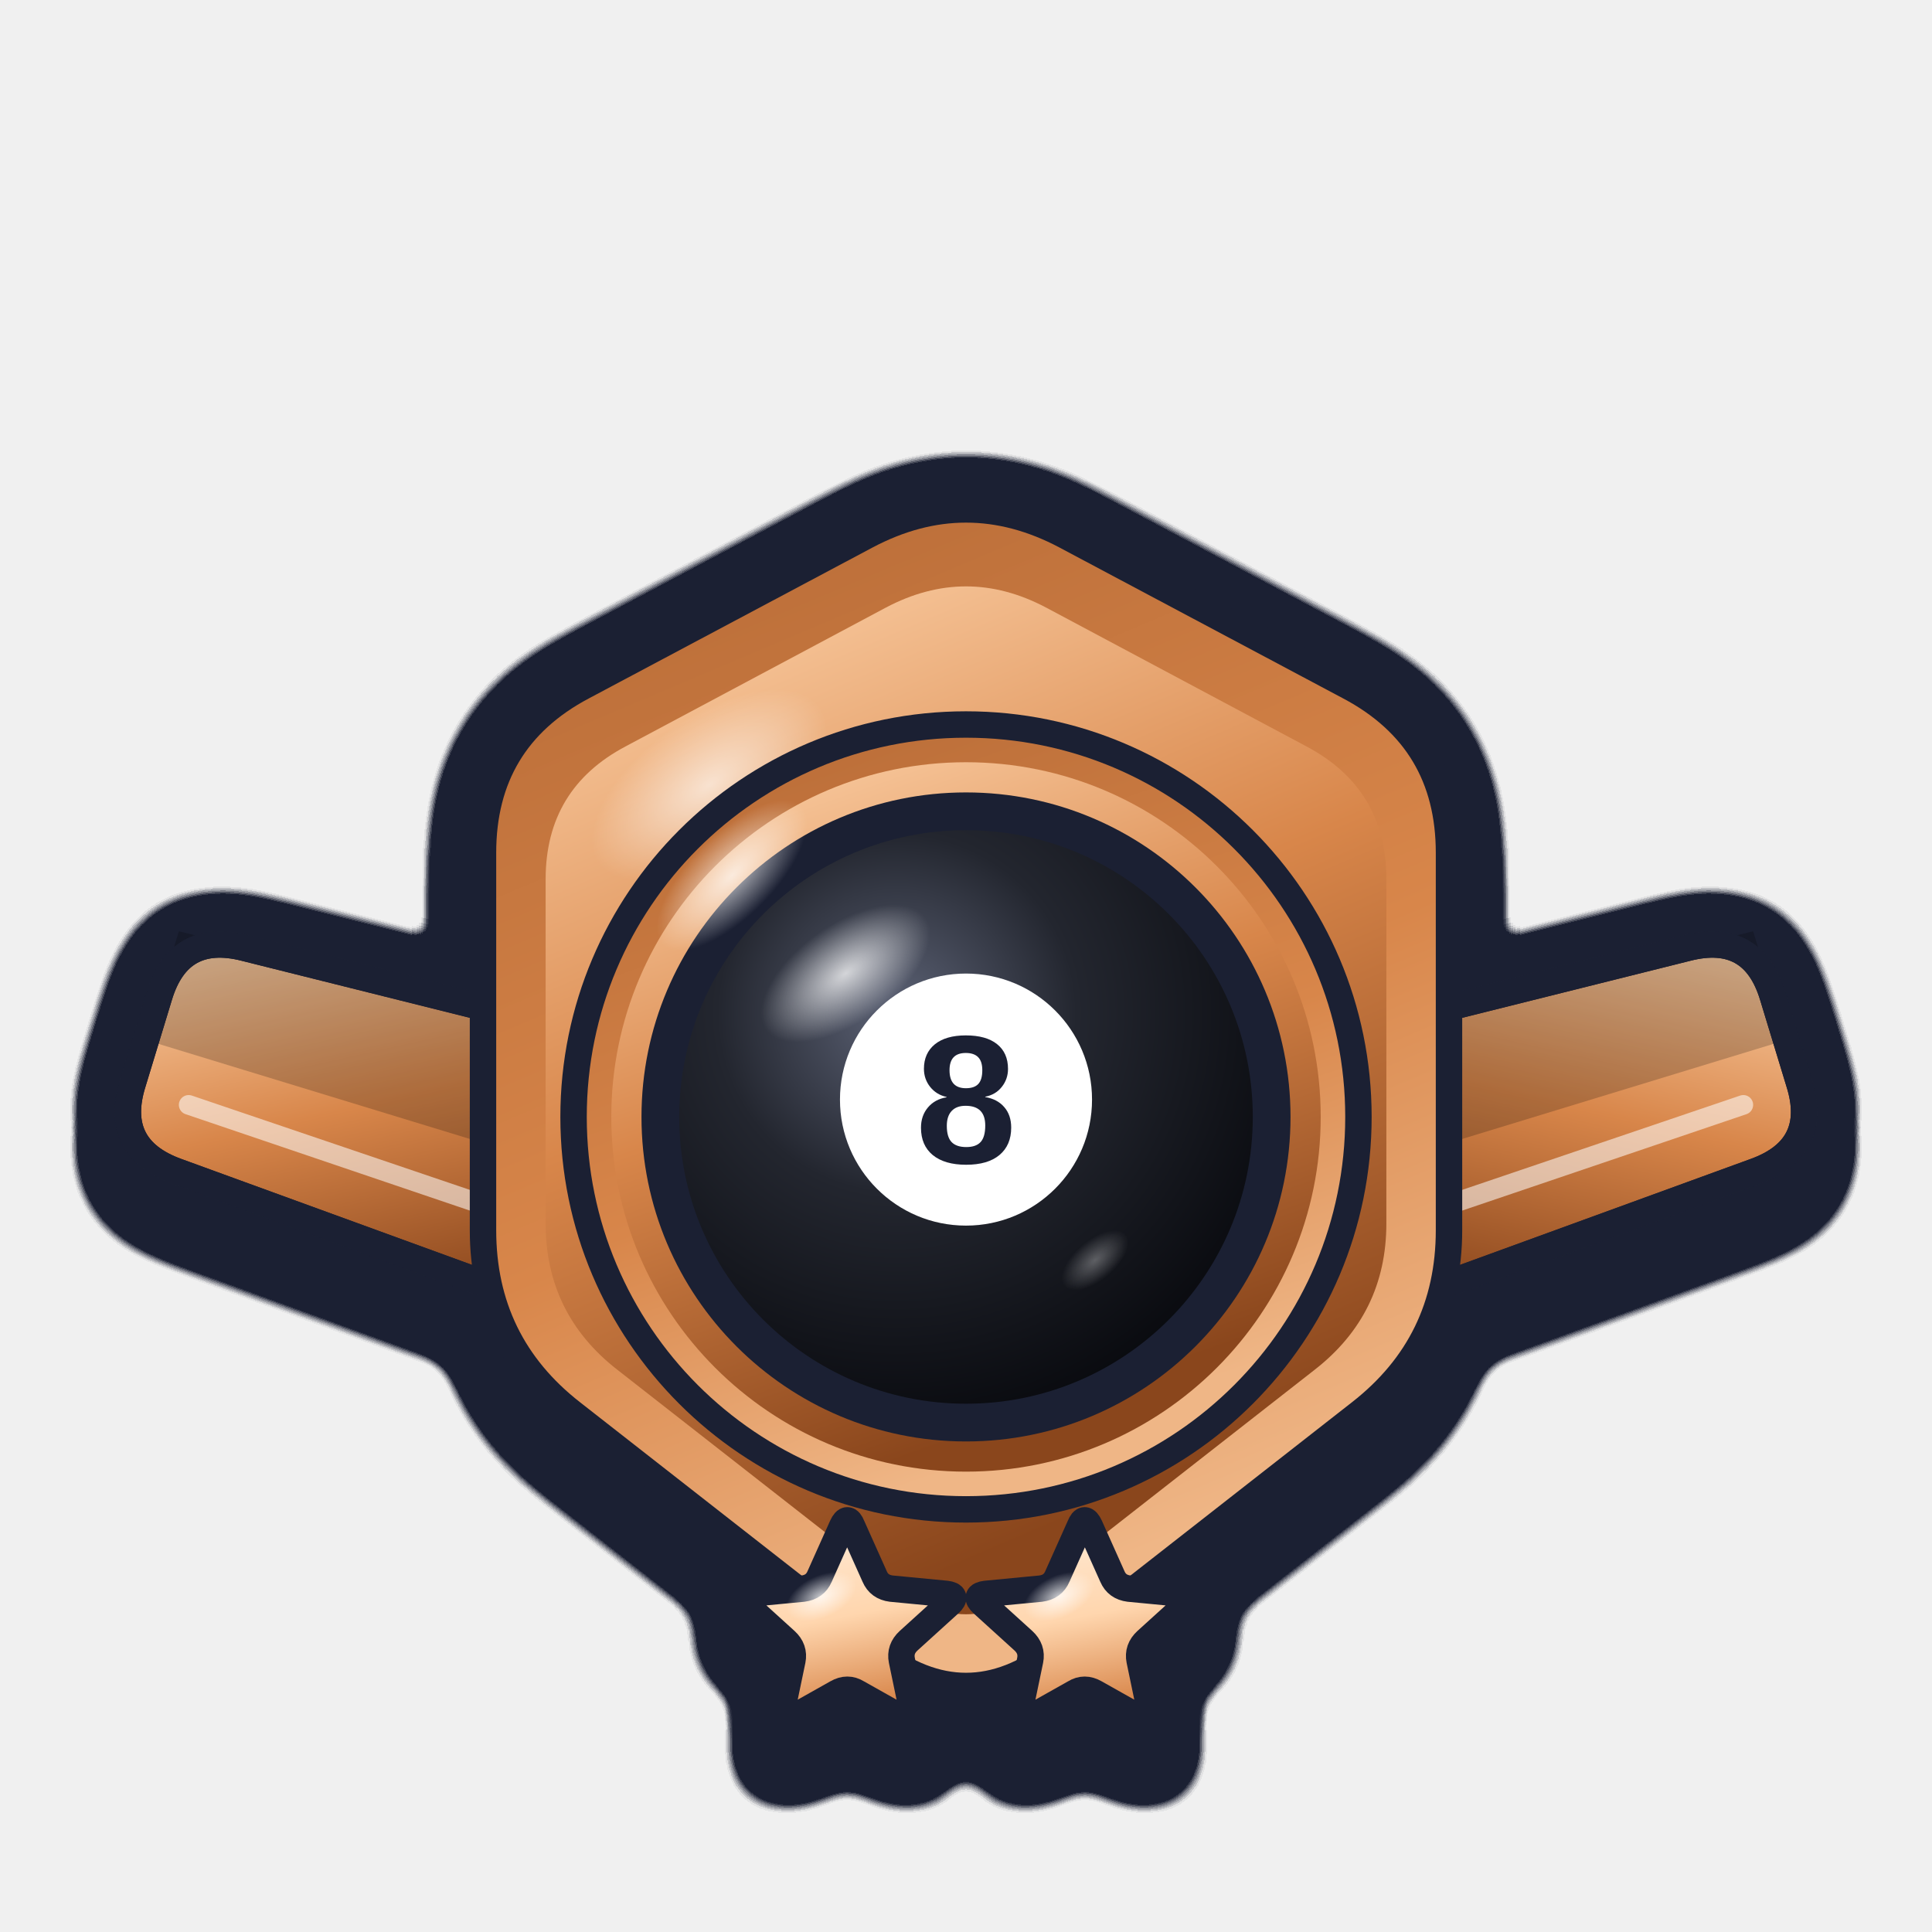
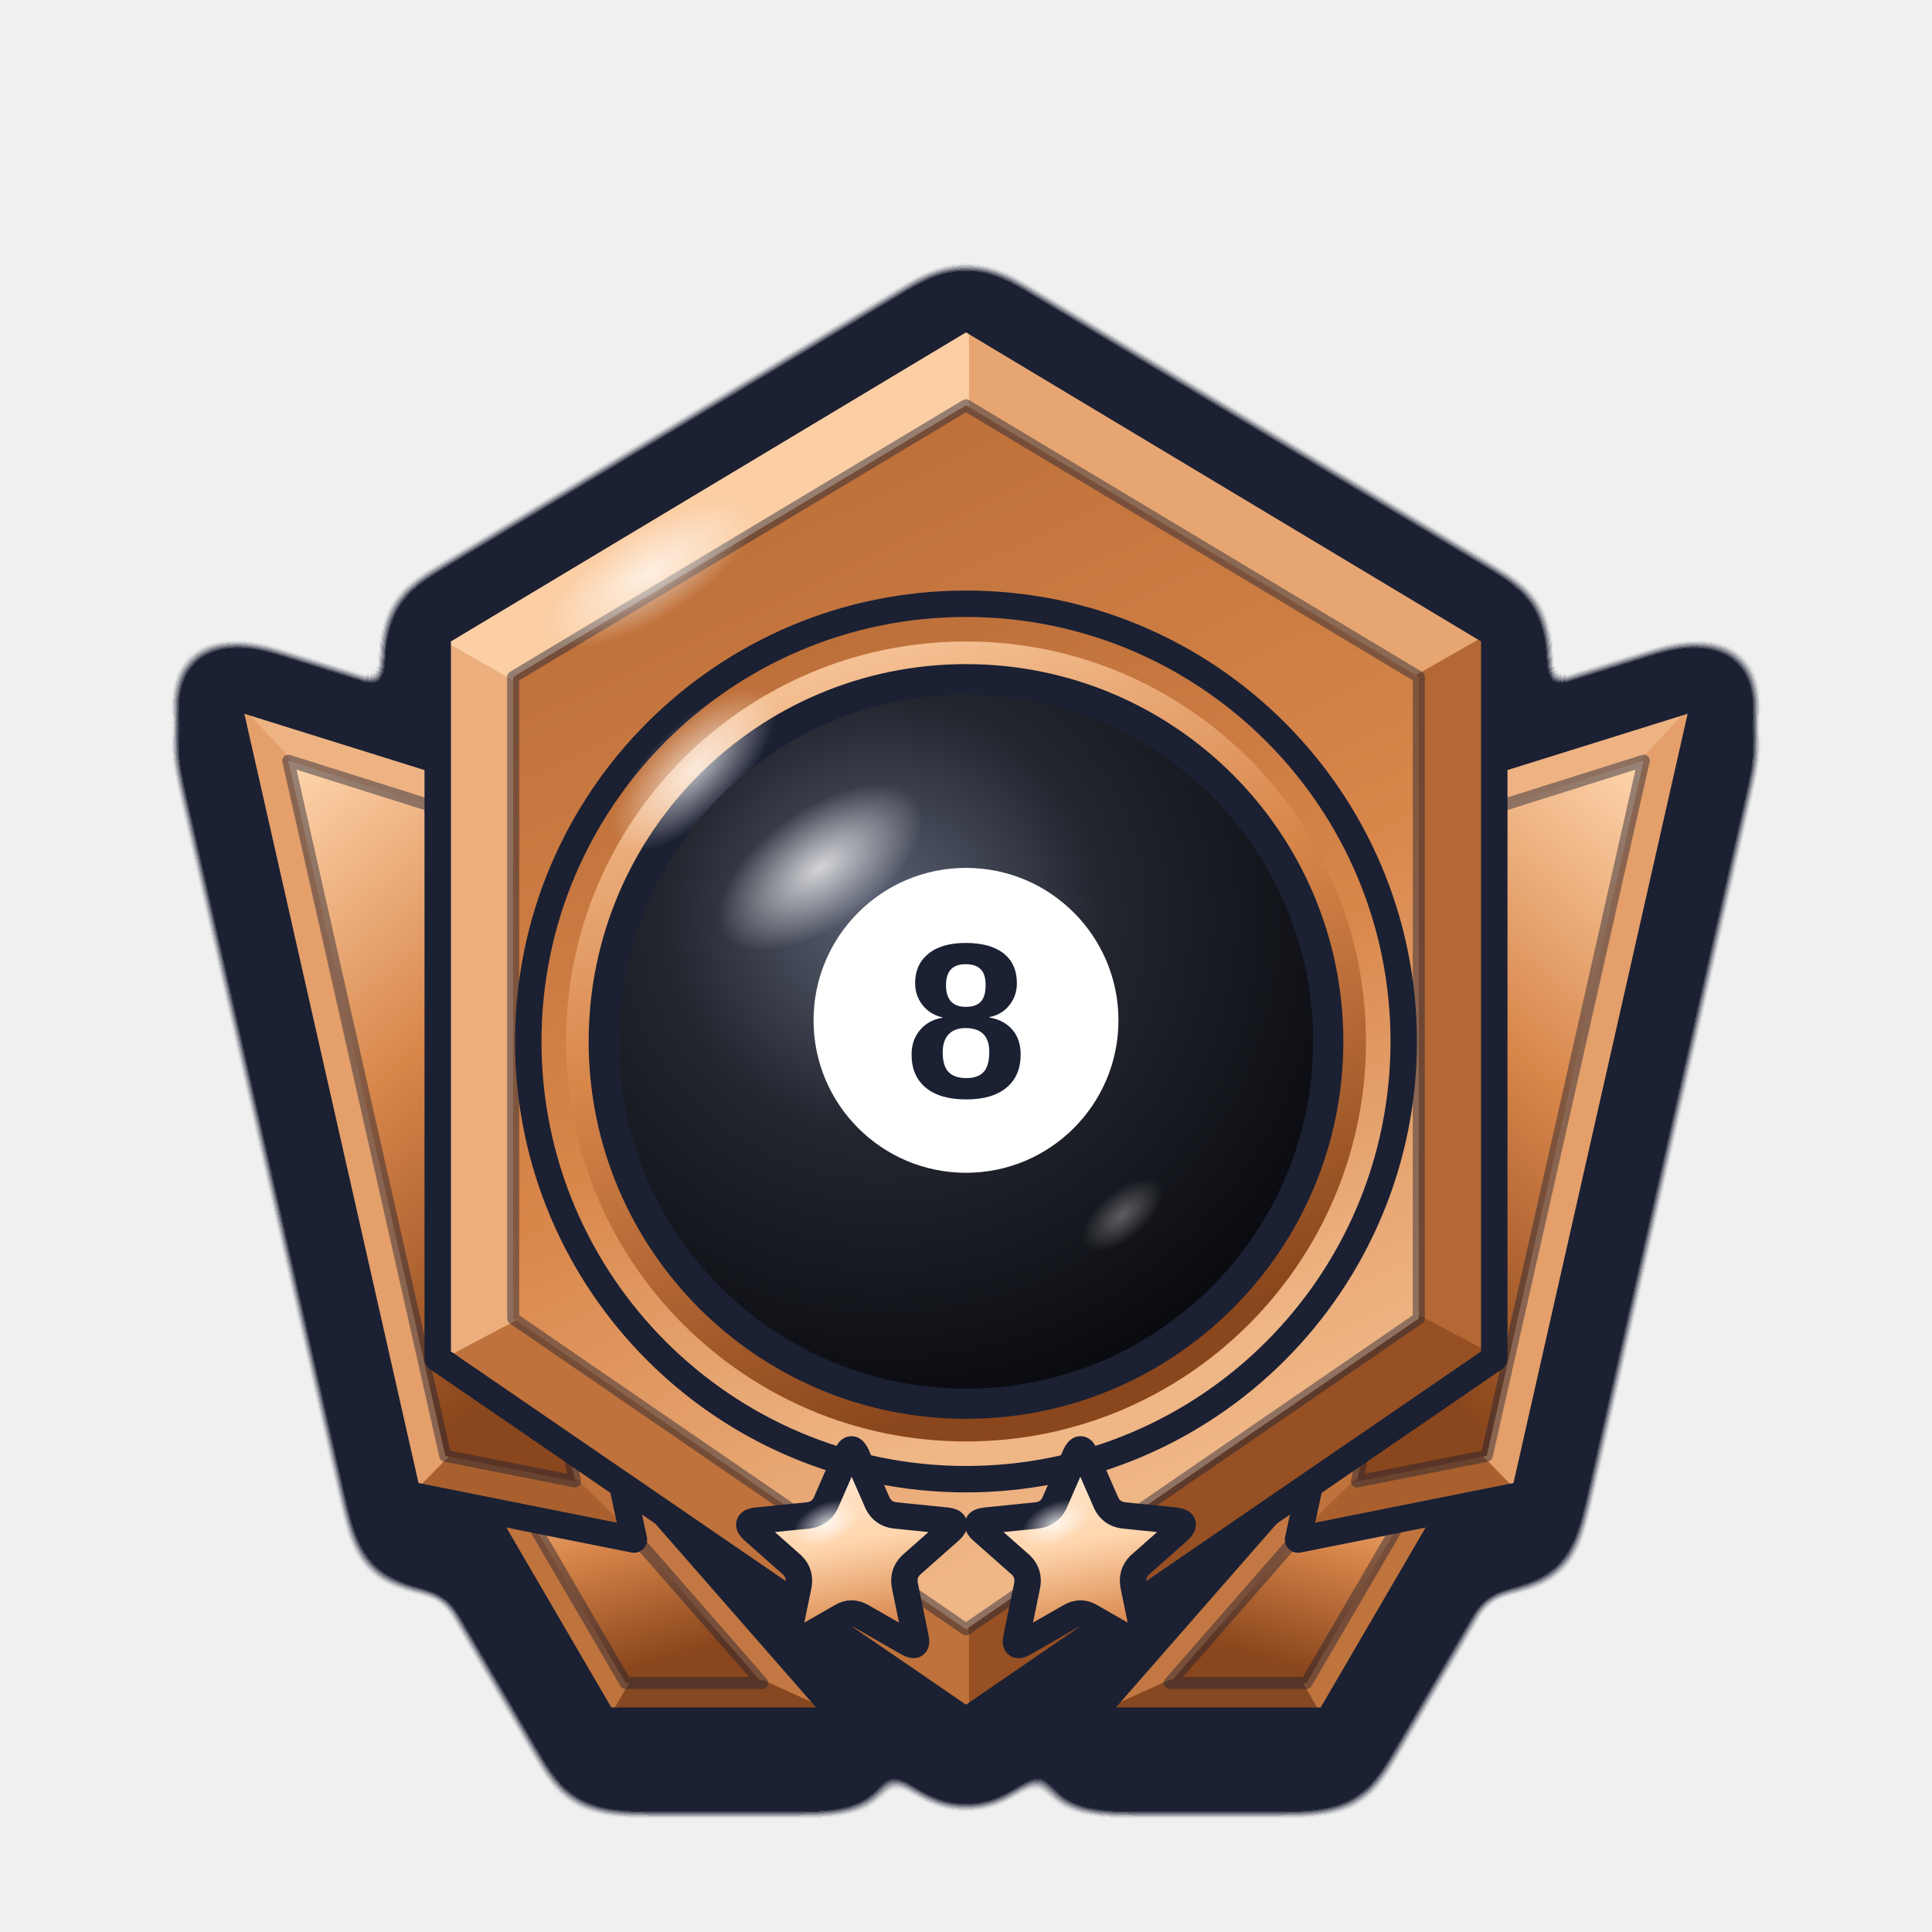
<svg xmlns="http://www.w3.org/2000/svg" width="512" height="512" viewBox="0 0 256 256">
  <defs>
    <linearGradient id="blue" x1="0" y1="0" x2="0.35" y2="1">
      <stop offset="0" stop-color="#9ED3FF" />
      <stop offset="0.45" stop-color="#3B9BFF" />
      <stop offset="1" stop-color="#1F6BD0" />
    </linearGradient>
    <linearGradient id="green" x1="0" y1="0" x2="0.35" y2="1">
      <stop offset="0" stop-color="#A8F5BE" />
      <stop offset="0.45" stop-color="#3DD66B" />
      <stop offset="1" stop-color="#1E9E47" />
    </linearGradient>
    <linearGradient id="red" x1="0" y1="0" x2="0.35" y2="1">
      <stop offset="0" stop-color="#FFA3A3" />
      <stop offset="0.45" stop-color="#FF4D4D" />
      <stop offset="1" stop-color="#C9283A" />
    </linearGradient>
    <linearGradient id="gold" x1="0" y1="0" x2="0.35" y2="1">
      <stop offset="0" stop-color="#FFF1A0" />
      <stop offset="0.45" stop-color="#FFC928" />
      <stop offset="1" stop-color="#DB8E00" />
    </linearGradient>
    <linearGradient id="wood" x1="0" y1="0" x2="0.35" y2="1">
      <stop offset="0" stop-color="#FFD9A0" />
      <stop offset="0.45" stop-color="#E7A35C" />
      <stop offset="1" stop-color="#A8622A" />
    </linearGradient>
    <linearGradient id="darkwood" x1="0" y1="0" x2="0.35" y2="1">
      <stop offset="0" stop-color="#C07A45" />
      <stop offset="0.45" stop-color="#8A4B22" />
      <stop offset="1" stop-color="#5E3014" />
    </linearGradient>
    <linearGradient id="white" x1="0" y1="0" x2="0.35" y2="1">
      <stop offset="0" stop-color="#FFFFFF" />
      <stop offset="0.45" stop-color="#F4F8FF" />
      <stop offset="1" stop-color="#C9D6EA" />
    </linearGradient>
    <linearGradient id="grey" x1="0" y1="0" x2="0.35" y2="1">
      <stop offset="0" stop-color="#E4E9F2" />
      <stop offset="0.45" stop-color="#AEB8C8" />
      <stop offset="1" stop-color="#7B869A" />
    </linearGradient>
    <linearGradient id="steel" x1="0" y1="0" x2="0.35" y2="1">
      <stop offset="0" stop-color="#D8E6F7" />
      <stop offset="0.45" stop-color="#9FB2CC" />
      <stop offset="1" stop-color="#6A7D98" />
    </linearGradient>
    <linearGradient id="cloth" x1="0" y1="0" x2="0.35" y2="1">
      <stop offset="0" stop-color="#6FE08E" />
      <stop offset="0.45" stop-color="#2FA24F" />
      <stop offset="1" stop-color="#1C7A37" />
    </linearGradient>
    <linearGradient id="sad" x1="0" y1="0" x2="0.35" y2="1">
      <stop offset="0" stop-color="#C4D4EE" />
      <stop offset="0.45" stop-color="#8EA3C7" />
      <stop offset="1" stop-color="#5E7299" />
    </linearGradient>
    <linearGradient id="purple" x1="0" y1="0" x2="0.35" y2="1">
      <stop offset="0" stop-color="#D7B8FF" />
      <stop offset="0.45" stop-color="#A259FF" />
      <stop offset="1" stop-color="#6E2FD0" />
    </linearGradient>
    <radialGradient id="shine" cx="0.5" cy="0.5" r="0.5">
      <stop offset="0" stop-color="#FFFFFF" stop-opacity="0.9" />
      <stop offset="1" stop-color="#FFFFFF" stop-opacity="0" />
    </radialGradient>
    <filter id="ink" x="-30%" y="-30%" width="160%" height="160%" color-interpolation-filters="sRGB">
      <feGaussianBlur in="SourceAlpha" stdDeviation="6.92" result="blur" />
      <feComponentTransfer in="blur" result="grown">
        <feFuncA type="linear" slope="7" intercept="-0.35" />
      </feComponentTransfer>
      <feOffset in="grown" dy="6" result="lip" />
      <feMerge result="both">
        <feMergeNode in="lip" />
        <feMergeNode in="grown" />
      </feMerge>
      <feFlood flood-color="#1B2033" />
      <feComposite in2="both" operator="in" result="outline" />
      <feMerge>
        <feMergeNode in="outline" />
        <feMergeNode in="SourceGraphic" />
      </feMerge>
    </filter>
  </defs>
  <defs>
    <filter id="badgeInk" x="-20%" y="-20%" width="140%" height="140%" color-interpolation-filters="sRGB">
      <feGaussianBlur in="SourceAlpha" stdDeviation="3.2" result="blur" />
      <feComponentTransfer in="blur" result="grown">
        <feFuncA type="linear" slope="40" intercept="-0.716" />
      </feComponentTransfer>
      <feOffset in="grown" dy="5" result="lip" />
      <feMerge result="both">
        <feMergeNode in="lip" />
        <feMergeNode in="grown" />
      </feMerge>
      <feFlood flood-color="#1B2033" />
      <feComposite in2="both" operator="in" result="outline" />
      <feMerge>
        <feMergeNode in="outline" />
        <feMergeNode in="SourceGraphic" />
      </feMerge>
    </filter>
  </defs>
  <defs>
    <linearGradient id="m" x1="0" y1="0" x2="0.35" y2="1">
      <stop offset="0" stop-color="#FFD6AE" />
      <stop offset="0.5" stop-color="#D8864A" />
      <stop offset="1" stop-color="#8A461C" />
    </linearGradient>
    <linearGradient id="r" x1="0" y1="0" x2="0.35" y2="1">
      <stop offset="0" stop-color="#B56935" />
      <stop offset="0.6" stop-color="#D8864A" />
      <stop offset="1" stop-color="#EFB686" />
    </linearGradient>
    <linearGradient id="w" x1="0" y1="0" x2="0.35" y2="1">
      <stop offset="0" stop-color="#F1BA8B" />
      <stop offset="0.55" stop-color="#D8864A" />
      <stop offset="1" stop-color="#8A461C" />
    </linearGradient>
    <linearGradient id="p" x1="0" y1="0" x2="0.2" y2="1">
      <stop offset="0" stop-color="#FFEDDB" />
      <stop offset="0.55" stop-color="#FFD6AE" />
      <stop offset="1" stop-color="#D8864A" />
    </linearGradient>
    <linearGradient id="c" x1="0" y1="0" x2="0.3" y2="1">
      <stop offset="0" stop-color="#FFE6CE" />
      <stop offset="0.55" stop-color="#EAAA77" />
      <stop offset="1" stop-color="#D8864A" />
    </linearGradient>
    <linearGradient id="g" x1="0" y1="0" x2="0.35" y2="1">
      <stop offset="0" stop-color="#FFF3A6" />
      <stop offset="0.5" stop-color="#FFC928" />
      <stop offset="1" stop-color="#C97F00" />
    </linearGradient>
    <linearGradient id="gr" x1="0" y1="0" x2="0.35" y2="1">
      <stop offset="0" stop-color="#E7A816" />
      <stop offset="0.6" stop-color="#FFC928" />
      <stop offset="1" stop-color="#FFE274" />
    </linearGradient>
    <radialGradient id="ball" cx="0.38" cy="0.32" r="0.78">
      <stop offset="0" stop-color="#5C6275" />
      <stop offset="0.4" stop-color="#23262F" />
      <stop offset="1" stop-color="#06070B" />
    </radialGradient>
  </defs>
  <g filter="url(#badgeInk)">
-     <path d="M89.1 169.6 Q86.4 178.2 78.0 175.1 L23.4 155.2 Q14.9 152.1 17.6 143.5 L21.1 132.0 Q23.7 123.4 32.4 125.6 L88.8 139.7 Q97.6 141.8 94.9 150.4 Z" fill="url(#m)" stroke="#1B2033" stroke-width="3.5" stroke-linejoin="round" />
-     <path d="M92.0 160.0 L97.6 141.8 L23.7 123.4 L19.3 137.8 Z" fill="#000000" opacity="0.2" />
-     <path d="M81.9 165.7 L25.0 146.4" fill="none" stroke="#FFFFFF" stroke-width="2.6" stroke-linecap="round" stroke-linejoin="round" opacity="0.55" />
-     <path d="M89.1 169.6 Q86.4 178.2 78.0 175.1 L23.4 155.2 Q14.9 152.1 17.6 143.5 L21.1 132.0 Q23.7 123.4 32.4 125.6 L88.8 139.7 Q97.6 141.8 94.9 150.4 Z" fill="none" stroke="#1B2033" stroke-width="3.5" stroke-linejoin="round" />
+     <path d="M52.0 180.0 L84.0 196.0 L80.9 200.0 L64.8 192.0 Z" fill="#D28C57" stroke="#D28C57" stroke-width="0.8" />
+     <path d="M84.0 196.0 L112.0 228.0 L101.0 223.0 L80.9 200.0 Z" fill="#C37742" stroke="#C37742" stroke-width="0.8" />
+     <path d="M112.0 228.0 L80.0 228.0 L82.9 223.0 L101.0 223.0 Z" fill="#854821" stroke="#854821" stroke-width="0.8" />
+     <path d="M80.0 228.0 L52.0 180.0 L64.8 192.0 L82.9 223.0 Z" fill="#BF733D" stroke="#BF733D" stroke-width="0.8" />
+     <path d="M64.8 192.0 L80.9 200.0 L101.0 223.0 L82.9 223.0 Z" fill="url(#m)" />
+     <path d="M64.8 192.0 L80.9 200.0 L101.0 223.0 L82.9 223.0 Z" fill="none" stroke="#1B2033" stroke-width="1.6" stroke-opacity="0.45" stroke-linejoin="round" />
+     <path d="M52.0 180.0 L84.0 196.0 L112.0 228.0 L80.0 228.0 Z" fill="none" stroke="#1B2033" stroke-width="3.5" stroke-linejoin="round" />
+     <path d="M30.0 92.0 L62.0 102.0 L56.9 106.7 L38.2 100.8 Z" fill="#EEB383" stroke="#EEB383" stroke-width="0.8" />
+     <path d="M62.0 102.0 L84.0 204.0 L76.2 196.3 L56.9 106.7 Z" fill="#C0723C" stroke="#C0723C" stroke-width="0.8" />
+     <path d="M84.0 204.0 L54.0 198.0 L59.0 192.9 L76.2 196.3 Z" fill="#A9602E" stroke="#A9602E" stroke-width="0.8" />
+     <path d="M54.0 198.0 L30.0 92.0 L38.2 100.8 L59.0 192.9 Z" fill="#E49F6A" stroke="#E49F6A" stroke-width="0.8" />
+     <path d="M38.2 100.8 L56.9 106.7 L76.2 196.3 L59.0 192.9 Z" fill="url(#m)" />
+     <path d="M38.2 100.8 L56.9 106.7 L76.2 196.3 L59.0 192.9 Z" fill="none" stroke="#1B2033" stroke-width="1.6" stroke-opacity="0.45" stroke-linejoin="round" />
+     <path d="M30.0 92.0 L62.0 102.0 L84.0 204.0 L54.0 198.0 Z" fill="none" stroke="#1B2033" stroke-width="3.5" stroke-linejoin="round" />
    <g transform="matrix(-1 0 0 1 256 0)">
-       <path d="M89.1 169.6 Q86.4 178.2 78.0 175.1 L23.4 155.2 Q14.9 152.1 17.6 143.5 L21.1 132.0 Q23.7 123.4 32.4 125.6 L88.8 139.7 Q97.6 141.8 94.9 150.4 Z" fill="url(#m)" stroke="#1B2033" stroke-width="3.5" stroke-linejoin="round" />
-       <path d="M92.0 160.0 L97.6 141.8 L23.7 123.4 L19.3 137.8 Z" fill="#000000" opacity="0.2" />
-       <path d="M81.9 165.7 L25.0 146.4" fill="none" stroke="#FFFFFF" stroke-width="2.6" stroke-linecap="round" stroke-linejoin="round" opacity="0.55" />
-       <path d="M89.1 169.6 Q86.4 178.2 78.0 175.1 L23.4 155.2 Q14.9 152.1 17.6 143.5 L21.1 132.0 Q23.7 123.4 32.4 125.6 L88.8 139.7 Q97.6 141.8 94.9 150.4 Z" fill="none" stroke="#1B2033" stroke-width="3.5" stroke-linejoin="round" />
+       <path d="M52.0 180.0 L84.0 196.0 L80.9 200.0 L64.8 192.0 Z" fill="#D28C57" stroke="#D28C57" stroke-width="0.8" />
+       <path d="M84.0 196.0 L112.0 228.0 L101.0 223.0 L80.9 200.0 Z" fill="#C37742" stroke="#C37742" stroke-width="0.8" />
+       <path d="M112.0 228.0 L80.0 228.0 L82.9 223.0 L101.0 223.0 Z" fill="#854821" stroke="#854821" stroke-width="0.8" />
+       <path d="M80.0 228.0 L52.0 180.0 L64.8 192.0 L82.9 223.0 Z" fill="#BF733D" stroke="#BF733D" stroke-width="0.8" />
+       <path d="M64.8 192.0 L80.9 200.0 L101.0 223.0 L82.9 223.0 Z" fill="url(#m)" />
+       <path d="M64.8 192.0 L80.9 200.0 L101.0 223.0 L82.9 223.0 Z" fill="none" stroke="#1B2033" stroke-width="1.6" stroke-opacity="0.45" stroke-linejoin="round" />
+       <path d="M52.0 180.0 L84.0 196.0 L112.0 228.0 L80.0 228.0 Z" fill="none" stroke="#1B2033" stroke-width="3.5" stroke-linejoin="round" />
+       <path d="M30.0 92.0 L62.0 102.0 L56.9 106.7 L38.2 100.8 Z" fill="#EEB383" stroke="#EEB383" stroke-width="0.8" />
+       <path d="M62.0 102.0 L84.0 204.0 L76.2 196.3 L56.9 106.7 Z" fill="#C0723C" stroke="#C0723C" stroke-width="0.8" />
+       <path d="M84.0 204.0 L54.0 198.0 L59.0 192.9 L76.2 196.3 Z" fill="#A9602E" stroke="#A9602E" stroke-width="0.8" />
+       <path d="M54.0 198.0 L30.0 92.0 L38.2 100.8 L59.0 192.9 Z" fill="#E49F6A" stroke="#E49F6A" stroke-width="0.8" />
+       <path d="M38.2 100.8 L56.9 106.7 L76.2 196.3 L59.0 192.9 Z" fill="url(#m)" />
+       <path d="M38.2 100.8 L56.9 106.7 L76.2 196.3 L59.0 192.9 Z" fill="none" stroke="#1B2033" stroke-width="1.6" stroke-opacity="0.45" stroke-linejoin="round" />
+       <path d="M30.0 92.0 L62.0 102.0 L84.0 204.0 L54.0 198.0 Z" fill="none" stroke="#1B2033" stroke-width="3.5" stroke-linejoin="round" />
    </g>
-     <path d="M114.8 71.0 Q128.0 64.0 141.2 71.0 L178.8 91.0 Q192.0 98.0 192.0 113.0 L192.0 163.0 Q192.0 178.0 180.2 187.2 L139.8 218.8 Q128.0 228.0 116.2 218.8 L75.8 187.2 Q64.0 178.0 64.0 163.0 L64.0 113.0 Q64.0 98.0 77.2 91.0 Z" fill="url(#r)" stroke="#1B2033" stroke-width="3.5" stroke-linejoin="round" />
-     <path d="M117.4 80.5 Q128.0 74.9 138.6 80.5 L173.1 98.9 Q183.7 104.5 183.7 116.5 L183.7 162.1 Q183.7 174.1 174.2 181.5 L137.5 210.2 Q128.0 217.6 118.5 210.2 L81.8 181.5 Q72.3 174.1 72.3 162.1 L72.3 116.5 Q72.3 104.5 82.9 98.9 Z" fill="url(#m)" />
-     <ellipse cx="94" cy="104" rx="18" ry="9" fill="url(#shine)" opacity="0.7" transform="rotate(-35 94 104)" />
-     <circle cx="128" cy="148" r="52" fill="url(#r)" stroke="#1B2033" stroke-width="3.5" />
-     <circle cx="128" cy="148" r="47" fill="url(#m)" />
-     <circle cx="128" cy="148" r="43" fill="#1B2033" />
-     <ellipse cx="97" cy="116" rx="13" ry="5.5" fill="url(#shine)" opacity="0.8" transform="rotate(-45 97 116)" />
-     <circle cx="128" cy="148" r="38" fill="url(#ball)" />
-     <circle cx="128.0" cy="145.7" r="16.7" fill="#FFFFFF" />
-     <text x="128.0" y="154.1" font-family="Arial Black, Arial, sans-serif" font-weight="900" font-size="24.2" text-anchor="middle" fill="#1B2033">8</text>
-     <ellipse cx="112.04" cy="129.0" rx="12.92" ry="6.46" fill="url(#shine)" opacity="0.85" transform="rotate(-35 112.04 129.0)" />
-     <ellipse cx="145.1" cy="167.0" rx="5.32" ry="2.66" fill="url(#shine)" opacity="0.35" transform="rotate(-40 145.1 167.0)" />
-     <path d="M143.1 202.2 Q143.7 200.7 144.4 202.2 L147.4 208.9 Q148.0 210.3 149.6 210.5 L156.9 211.2 Q158.5 211.4 157.3 212.5 L151.9 217.4 Q150.7 218.5 151.0 220.0 L152.5 227.2 Q152.9 228.7 151.5 227.9 L145.1 224.3 Q143.7 223.5 142.4 224.3 L136.0 227.9 Q134.6 228.7 135.0 227.2 L136.5 220.0 Q136.8 218.5 135.6 217.4 L130.2 212.5 Q129.0 211.4 130.6 211.2 L137.9 210.5 Q139.5 210.3 140.1 208.9 Z" fill="url(#p)" stroke="#1B2033" stroke-width="3.5" stroke-linejoin="round" />
-     <ellipse cx="140.337" cy="211.556" rx="4.96" ry="2.79" fill="url(#shine)" opacity="0.85" transform="rotate(-25 140.3366 211.5559)" />
-     <path d="M111.6 202.2 Q112.3 200.7 112.9 202.2 L115.9 208.9 Q116.5 210.3 118.1 210.5 L125.4 211.2 Q127.0 211.4 125.8 212.5 L120.4 217.4 Q119.2 218.5 119.5 220.0 L121.0 227.2 Q121.4 228.7 120.0 227.9 L113.6 224.3 Q112.3 223.5 110.9 224.3 L104.5 227.9 Q103.1 228.7 103.5 227.2 L105.0 220.0 Q105.3 218.5 104.1 217.4 L98.7 212.5 Q97.5 211.4 99.1 211.2 L106.4 210.5 Q108.0 210.3 108.6 208.9 Z" fill="url(#p)" stroke="#1B2033" stroke-width="3.5" stroke-linejoin="round" />
-     <ellipse cx="108.843" cy="211.556" rx="4.96" ry="2.79" fill="url(#shine)" opacity="0.85" transform="rotate(-25 108.8434 211.5559)" />
+     <path d="M128.0 42.0 L198.0 84.0 L188.0 89.7 L128.0 53.7 Z" fill="#E7A571" stroke="#E7A571" stroke-width="0.8" />
+     <path d="M198.0 84.0 L198.0 180.0 L188.0 174.7 L188.0 89.7 Z" fill="#B46834" stroke="#B46834" stroke-width="0.8" />
+     <path d="M198.0 180.0 L128.0 228.0 L128.0 215.9 L188.0 174.7 Z" fill="#965023" stroke="#965023" stroke-width="0.8" />
+     <path d="M128.0 228.0 L58.0 180.0 L68.0 174.7 L128.0 215.9 Z" fill="#BF723B" stroke="#BF723B" stroke-width="0.8" />
+     <path d="M58.0 180.0 L58.0 84.0 L68.0 89.7 L68.0 174.7 Z" fill="#EBAE7C" stroke="#EBAE7C" stroke-width="0.8" />
+     <path d="M58.0 84.0 L128.0 42.0 L128.0 53.7 L68.0 89.7 Z" fill="#FBCEA4" stroke="#FBCEA4" stroke-width="0.8" />
+     <path d="M128.0 53.7 L188.0 89.7 L188.0 174.7 L128.0 215.9 L68.0 174.7 L68.0 89.7 Z" fill="url(#r)" />
+     <path d="M128.0 53.7 L188.0 89.7 L188.0 174.7 L128.0 215.9 L68.0 174.7 L68.0 89.7 Z" fill="none" stroke="#1B2033" stroke-width="1.6" stroke-opacity="0.45" stroke-linejoin="round" />
+     <path d="M128.0 42.0 L198.0 84.0 L198.0 180.0 L128.0 228.0 L58.0 180.0 L58.0 84.0 Z" fill="none" stroke="#1B2033" stroke-width="3.5" stroke-linejoin="round" />
+     <ellipse cx="86" cy="76" rx="16" ry="6" fill="url(#shine)" opacity="0.75" transform="rotate(-32 86 76)" />
+     <circle cx="128" cy="138" r="58" fill="url(#r)" stroke="#1B2033" stroke-width="3.5" />
+     <circle cx="128" cy="138" r="53" fill="url(#m)" />
+     <circle cx="128" cy="138" r="50" fill="#1B2033" />
+     <ellipse cx="92" cy="102" rx="14" ry="6" fill="url(#shine)" opacity="0.8" transform="rotate(-45 92 102)" />
+     <circle cx="128" cy="138" r="46" fill="url(#ball)" />
+     <circle cx="128.0" cy="135.2" r="20.2" fill="#FFFFFF" />
+     <text x="128.0" y="145.4" font-family="Arial Black, Arial, sans-serif" font-weight="900" font-size="29.3" text-anchor="middle" fill="#1B2033">8</text>
+     <ellipse cx="108.68" cy="115.0" rx="15.64" ry="7.82" fill="url(#shine)" opacity="0.85" transform="rotate(-35 108.68 115.0)" />
+     <ellipse cx="148.7" cy="161.0" rx="6.44" ry="3.22" fill="url(#shine)" opacity="0.35" transform="rotate(-40 148.7 161.0)" />
+     <path d="M142.5 192.8 Q143.2 191.3 143.8 192.8 L146.6 199.2 Q147.3 200.6 148.9 200.8 L155.8 201.5 Q157.4 201.7 156.2 202.8 L151.0 207.4 Q149.9 208.5 150.2 210.1 L151.6 216.9 Q152.0 218.5 150.6 217.7 L144.5 214.2 Q143.2 213.4 141.8 214.2 L135.7 217.7 Q134.3 218.5 134.7 216.9 L136.1 210.1 Q136.4 208.5 135.3 207.4 L130.1 202.8 Q128.9 201.7 130.5 201.5 L137.4 200.8 Q139.0 200.6 139.7 199.2 Z" fill="url(#p)" stroke="#1B2033" stroke-width="3.5" stroke-linejoin="round" />
+     <ellipse cx="139.851" cy="201.841" rx="4.8" ry="2.7" fill="url(#shine)" opacity="0.85" transform="rotate(-25 139.8508 201.8407)" />
+     <path d="M112.2 192.8 Q112.8 191.3 113.5 192.8 L116.3 199.2 Q117.0 200.6 118.6 200.8 L125.5 201.5 Q127.1 201.7 125.9 202.8 L120.7 207.4 Q119.6 208.5 119.9 210.1 L121.3 216.9 Q121.7 218.5 120.3 217.7 L114.2 214.2 Q112.8 213.4 111.5 214.2 L105.4 217.7 Q104.0 218.5 104.4 216.9 L105.8 210.1 Q106.1 208.5 105.0 207.4 L99.8 202.8 Q98.6 201.7 100.2 201.5 L107.1 200.8 Q108.7 200.6 109.4 199.2 Z" fill="url(#p)" stroke="#1B2033" stroke-width="3.5" stroke-linejoin="round" />
+     <ellipse cx="109.549" cy="201.841" rx="4.8" ry="2.7" fill="url(#shine)" opacity="0.85" transform="rotate(-25 109.5492 201.8407)" />
  </g>
</svg>
